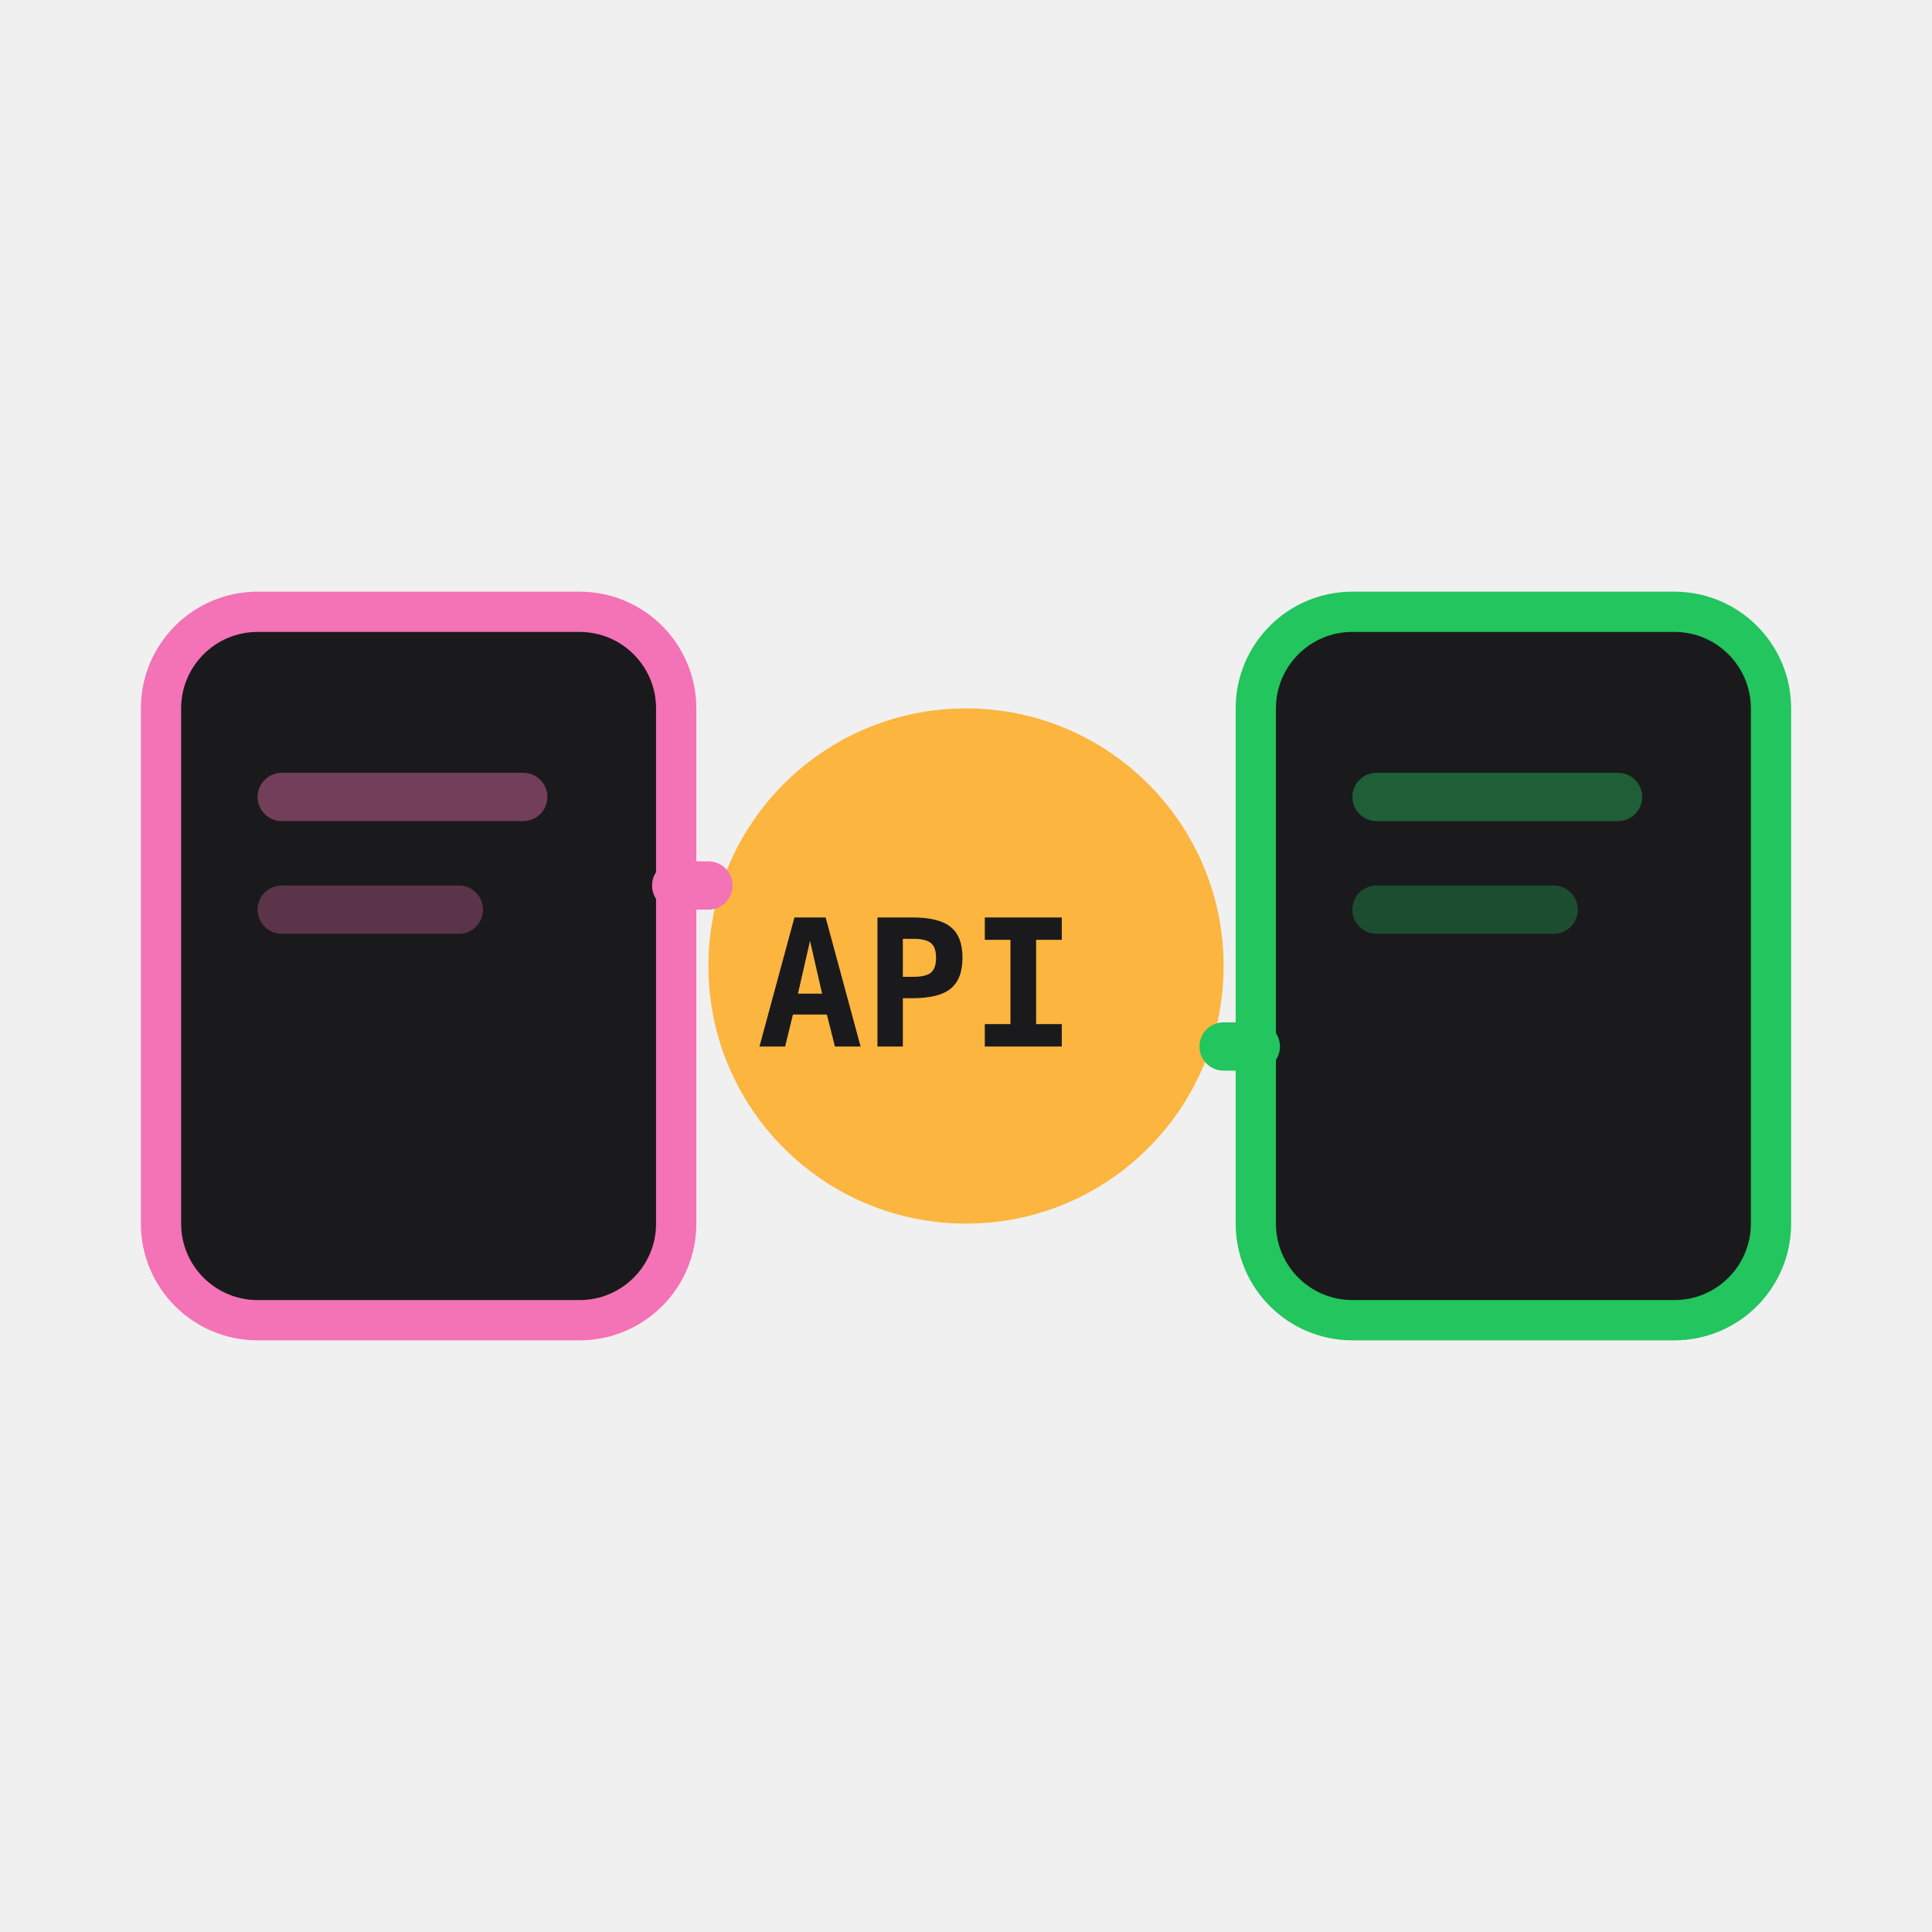
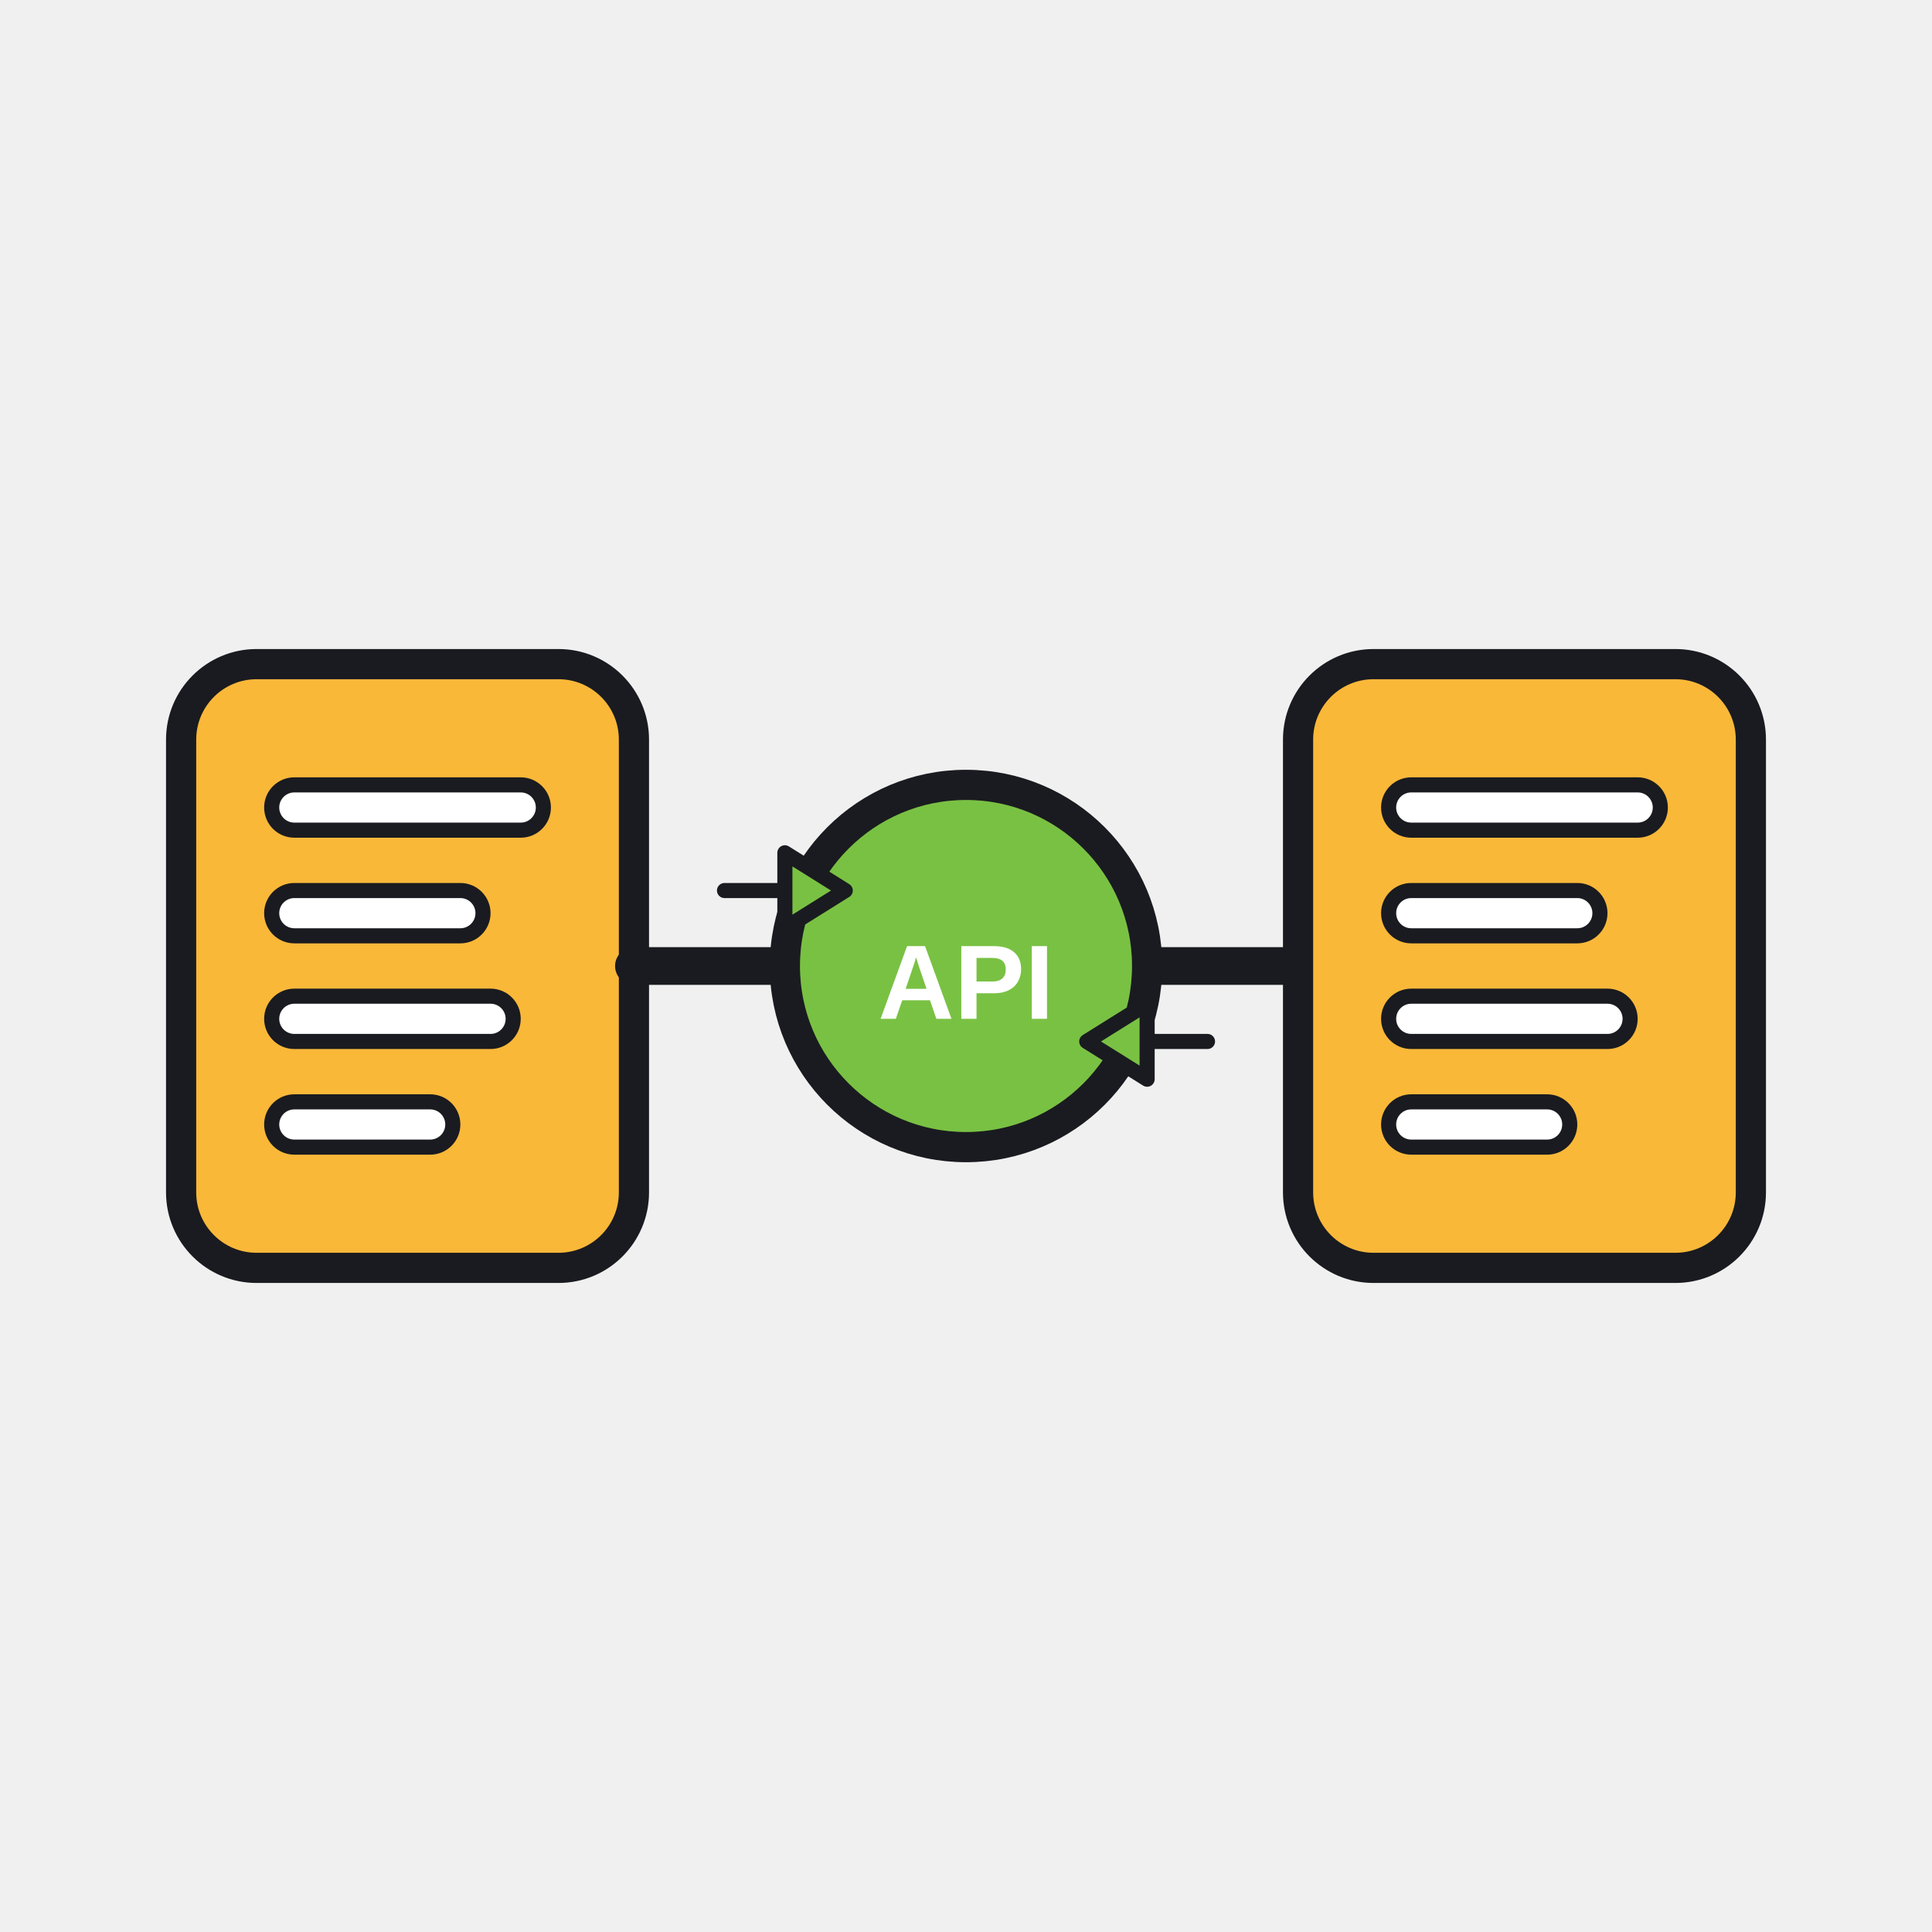
- <svg xmlns="http://www.w3.org/2000/svg" viewBox="0 0 120 120" fill="none">
-   <rect x="10" y="38" width="32" height="44" rx="6" fill="#1a1a1c" stroke="#f472b6" stroke-width="2.5" />
-   <rect x="78" y="38" width="32" height="44" rx="6" fill="#1a1a1c" stroke="#22c55e" stroke-width="2.5" />
-   <circle cx="60" cy="60" r="16" fill="#FCB53F" />
-   <text x="47" y="65" font-family="monospace" font-size="11" fill="#1a1a1c" font-weight="900">API</text>
-   <path d="M42 55 L44 55" stroke="#f472b6" stroke-width="3" stroke-linecap="round" />
-   <path d="M76 65 L78 65" stroke="#22c55e" stroke-width="3" stroke-linecap="round" />
-   <rect x="16" y="48" width="18" height="3" rx="1.5" fill="#f472b6" opacity="0.4" />
-   <rect x="16" y="55" width="14" height="3" rx="1.5" fill="#f472b6" opacity="0.3" />
-   <rect x="84" y="48" width="18" height="3" rx="1.5" fill="#22c55e" opacity="0.4" />
-   <rect x="84" y="55" width="14" height="3" rx="1.5" fill="#22c55e" opacity="0.3" />
+ <svg xmlns="http://www.w3.org/2000/svg" viewBox="0 0 512 512" stroke-linecap="round" stroke-linejoin="round">
+   <rect x="48" y="176" width="120" height="160" rx="20" fill="#FAB839" stroke="#1A1B20" stroke-width="8" />
+   <rect x="72" y="208" width="72" height="12" rx="6" fill="#FFFFFF" stroke="#1A1B20" stroke-width="4" />
+   <rect x="72" y="236" width="56" height="12" rx="6" fill="#FFFFFF" stroke="#1A1B20" stroke-width="4" />
+   <rect x="72" y="264" width="64" height="12" rx="6" fill="#FFFFFF" stroke="#1A1B20" stroke-width="4" />
+   <rect x="72" y="292" width="48" height="12" rx="6" fill="#FFFFFF" stroke="#1A1B20" stroke-width="4" />
+   <line x1="168" y1="256" x2="344" y2="256" stroke="#1A1B20" stroke-width="10" />
+   <circle cx="256" cy="256" r="48" fill="#79C143" stroke="#1A1B20" stroke-width="8" />
+   <text x="256" y="270" font-family="Arial, sans-serif" font-size="28" font-weight="bold" fill="#FFFFFF" stroke="none" text-anchor="middle">API</text>
+   <rect x="344" y="176" width="120" height="160" rx="20" fill="#FAB839" stroke="#1A1B20" stroke-width="8" />
+   <rect x="368" y="208" width="72" height="12" rx="6" fill="#FFFFFF" stroke="#1A1B20" stroke-width="4" />
+   <rect x="368" y="236" width="56" height="12" rx="6" fill="#FFFFFF" stroke="#1A1B20" stroke-width="4" />
+   <rect x="368" y="264" width="64" height="12" rx="6" fill="#FFFFFF" stroke="#1A1B20" stroke-width="4" />
+   <rect x="368" y="292" width="48" height="12" rx="6" fill="#FFFFFF" stroke="#1A1B20" stroke-width="4" />
+   <polyline points="192,236 208,236 208,226 224,236 208,246 208,236" fill="#79C143" stroke="#1A1B20" stroke-width="4" />
+   <polyline points="320,276 304,276 304,266 288,276 304,286 304,276" fill="#79C143" stroke="#1A1B20" stroke-width="4" />
</svg>
